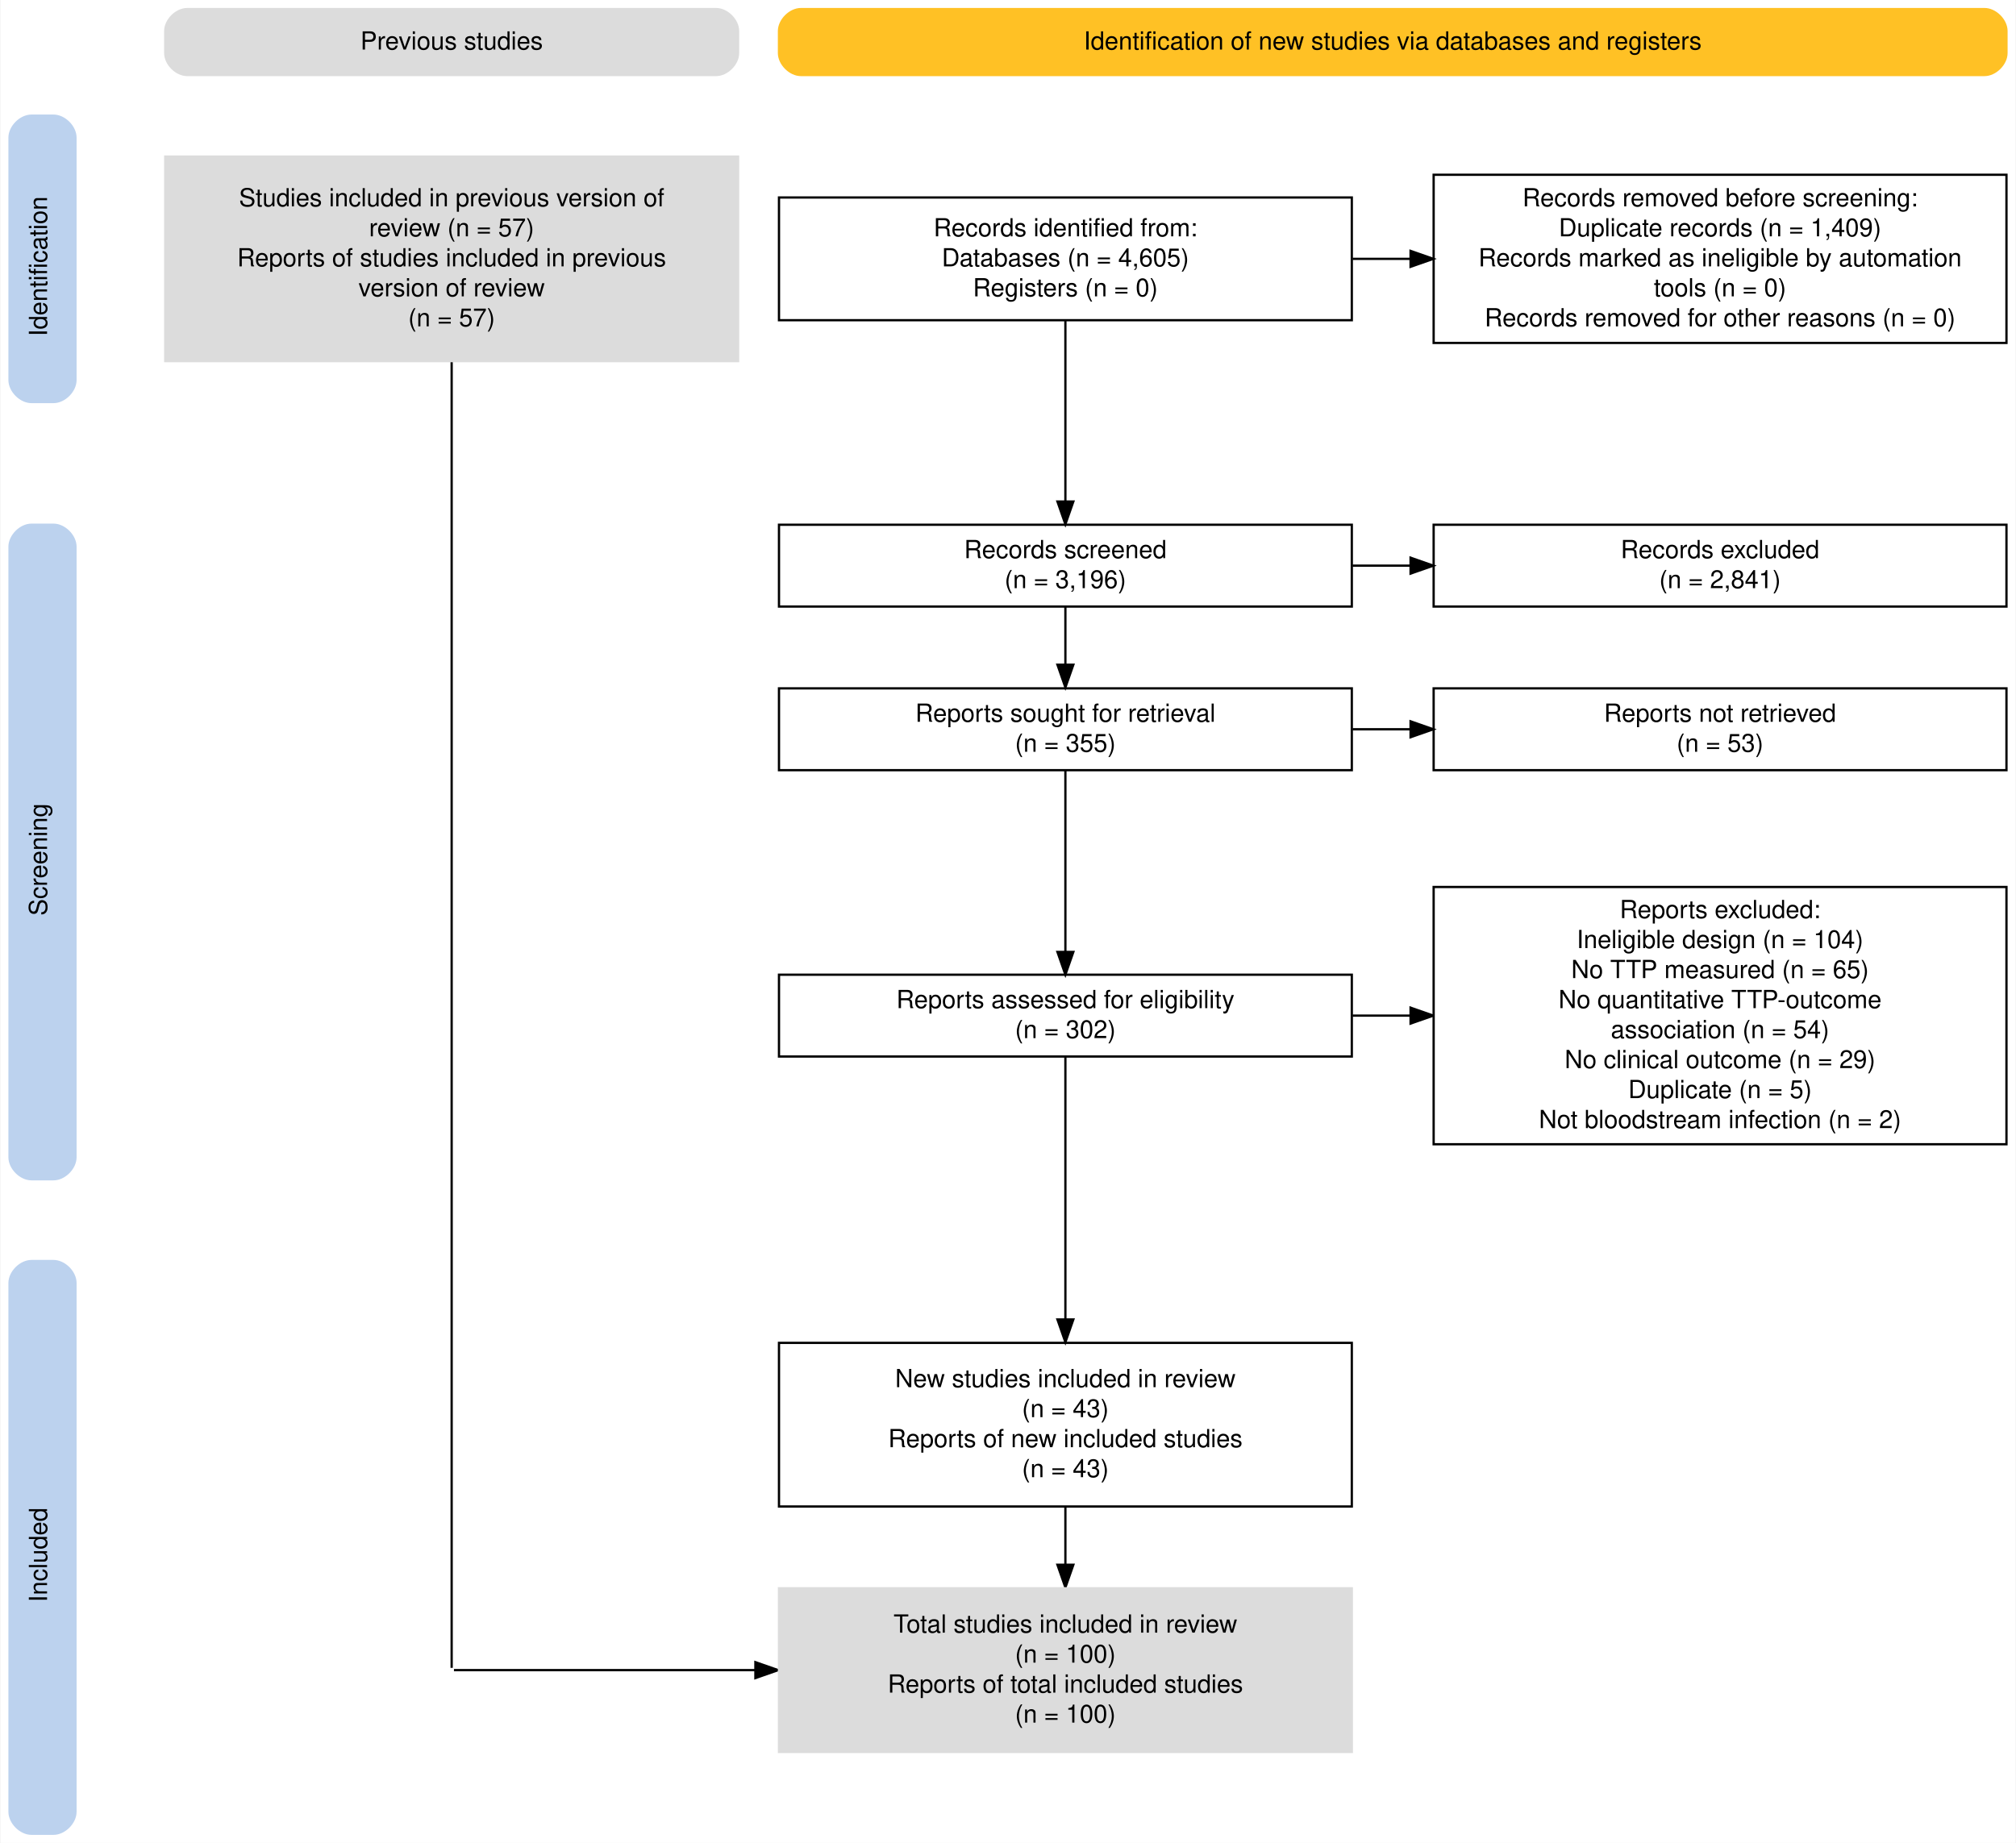
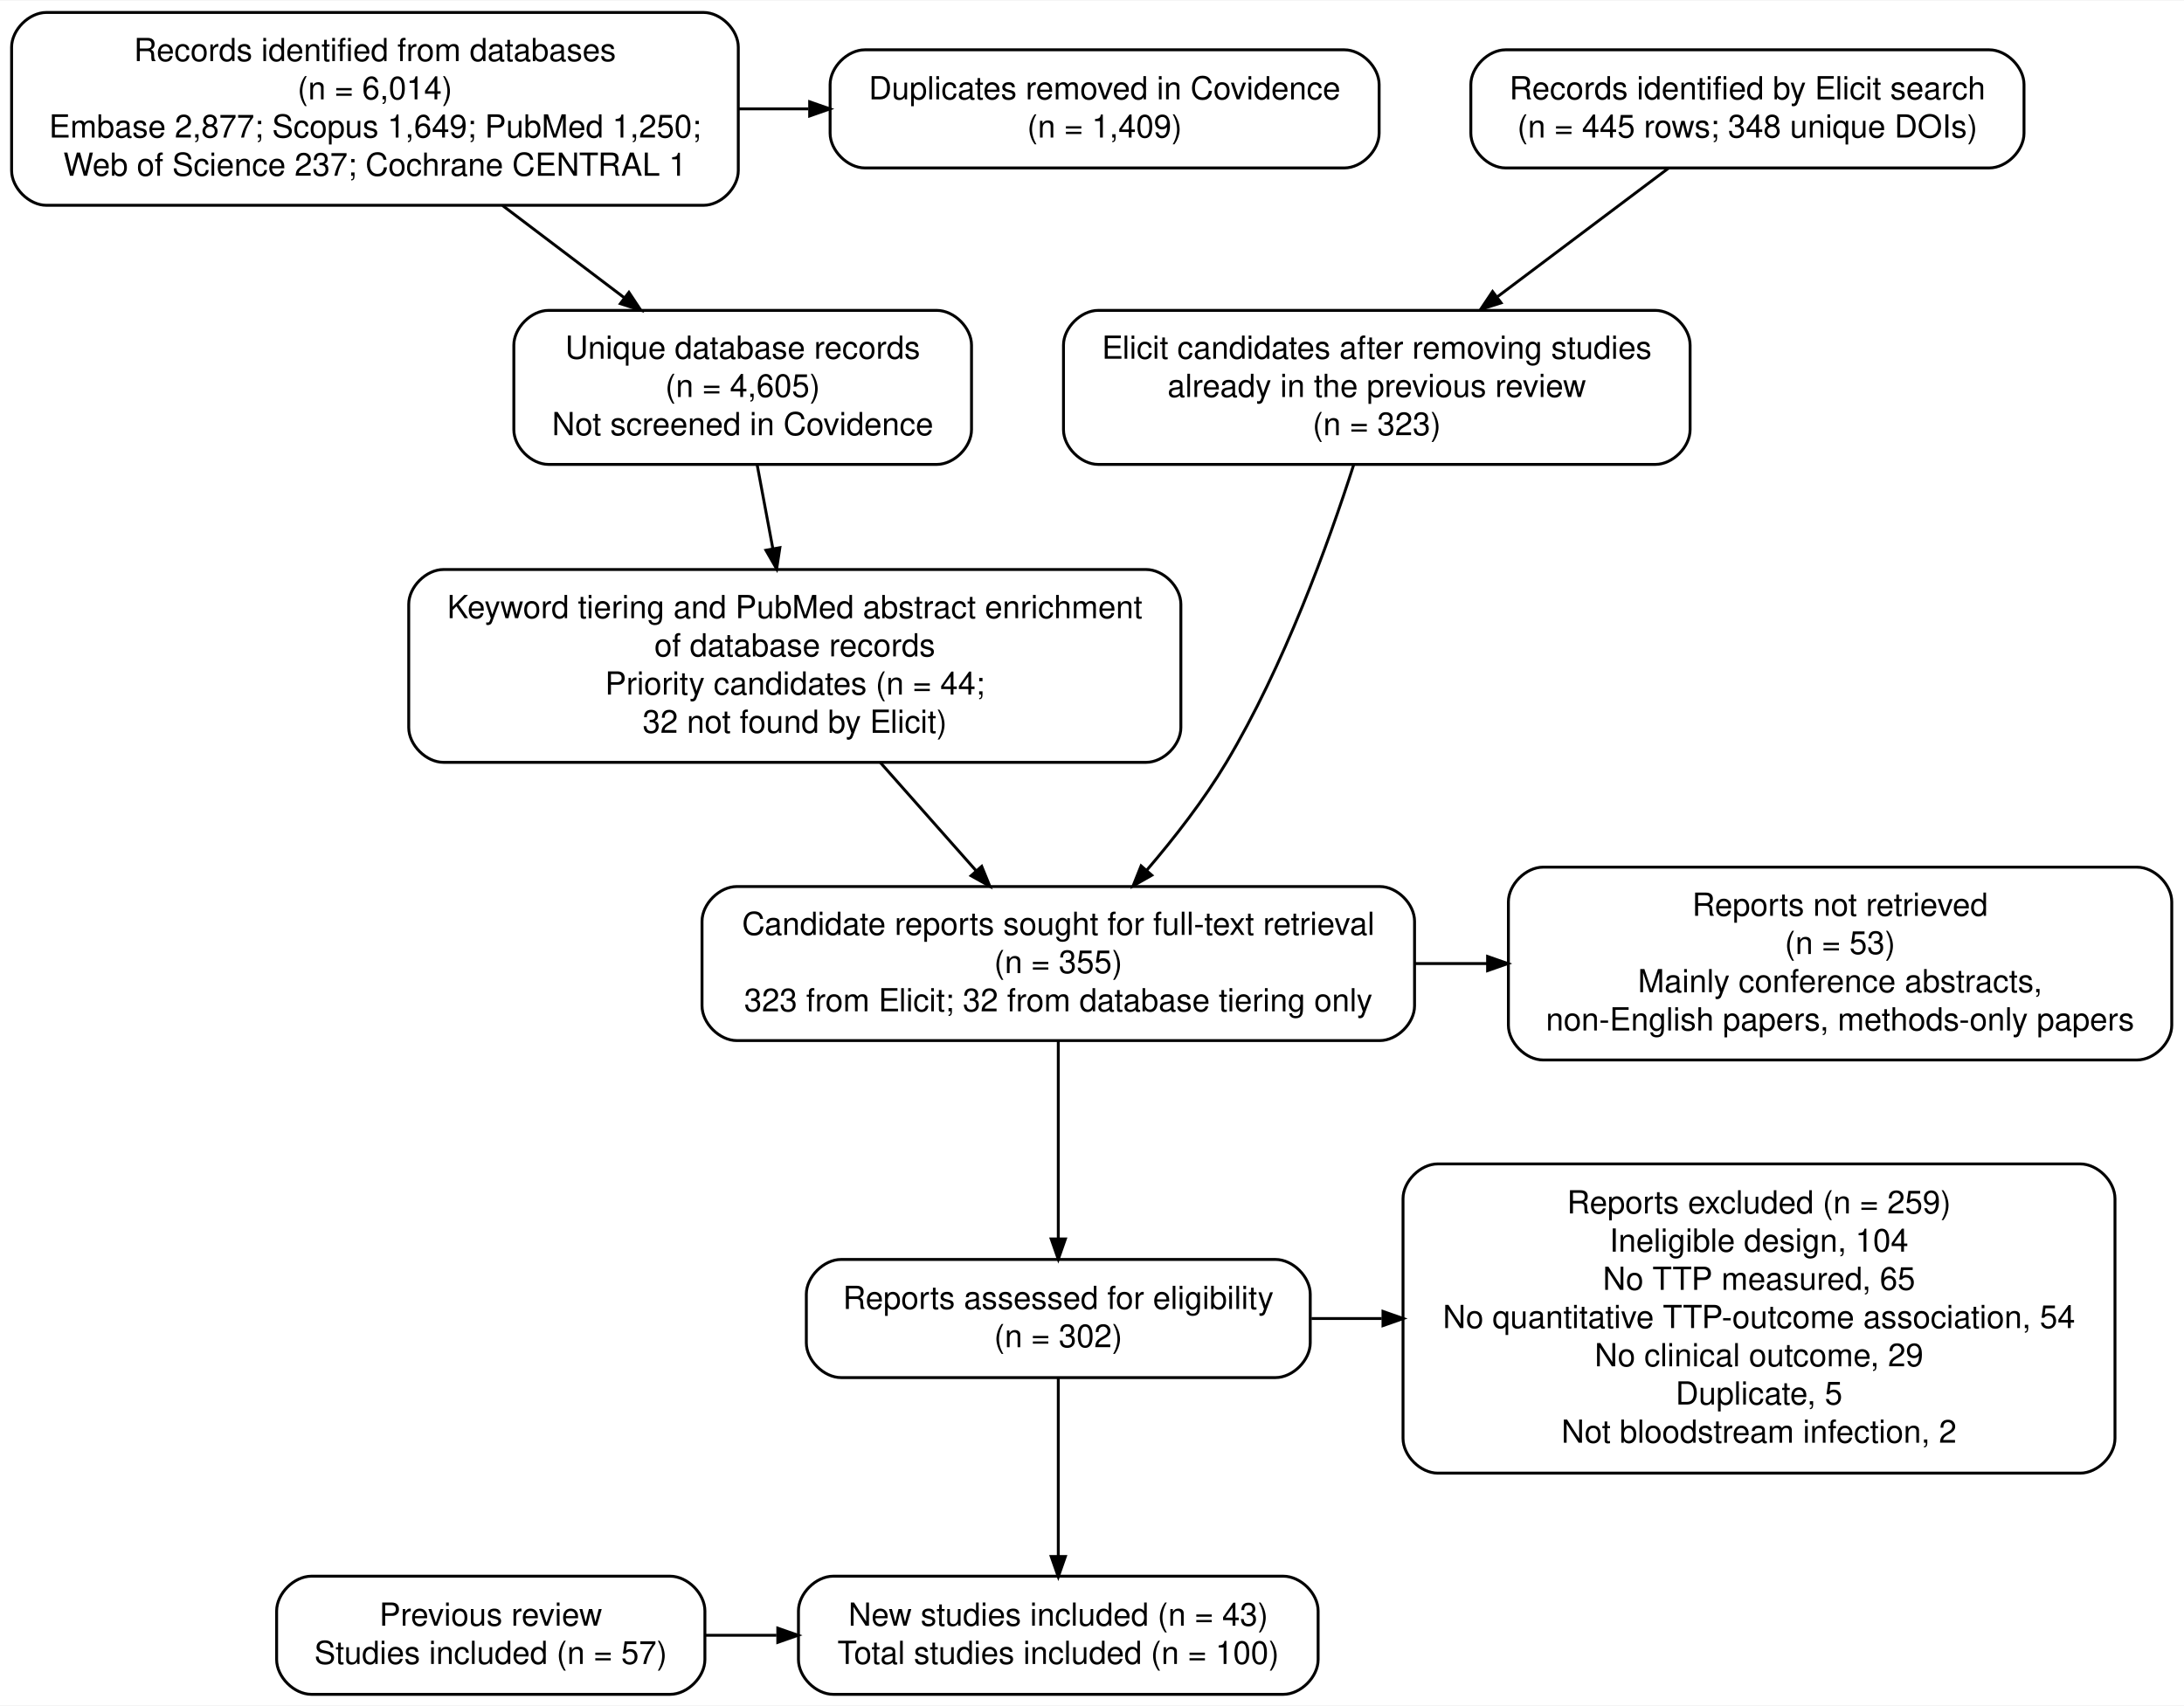
- <svg xmlns="http://www.w3.org/2000/svg" xmlns:xlink="http://www.w3.org/1999/xlink" width="887pt" height="811pt" viewBox="0.00 0.00 886.50 810.90">
-   <g id="graph0" class="graph" transform="scale(1 1) rotate(0) translate(4 806.9)">
-     <g id="a_graph0">
-       <a xlink:title="Click the boxes for further information">
-         <polygon fill="#ffffff" stroke="transparent" points="-4,4 -4,-806.9 882.5,-806.9 882.5,4 -4,4" />
-       </a>
+ <svg xmlns="http://www.w3.org/2000/svg" width="754pt" height="589pt" viewBox="0.00 0.00 754.27 588.80">
+   <g id="graph0" class="graph" transform="scale(1 1) rotate(0) translate(4 584.8)">
+     <polygon fill="#ffffff" stroke="transparent" points="-4,4 -4,-584.8 750.268,-584.8 750.268,4 -4,4" />
+     <g id="node1" class="node">
+       <path fill="none" stroke="#000000" d="M238.978,-580.7C238.978,-580.7 12.007,-580.7 12.007,-580.7 6.007,-580.7 .007,-574.7 .007,-568.7 .007,-568.7 .007,-526.1 .007,-526.1 .007,-520.1 6.007,-514.1 12.007,-514.1 12.007,-514.1 238.978,-514.1 238.978,-514.1 244.978,-514.1 250.978,-520.1 250.978,-526.1 250.978,-526.1 250.978,-568.7 250.978,-568.7 250.978,-574.7 244.978,-580.7 238.978,-580.7" />
+       <text text-anchor="middle" x="125.493" y="-563.9" font-family="Helvetica,sans-Serif" font-size="11.00" fill="#000000">Records identified from databases</text>
+       <text text-anchor="middle" x="125.493" y="-550.7" font-family="Helvetica,sans-Serif" font-size="11.00" fill="#000000">(n = 6,014)</text>
+       <text text-anchor="middle" x="125.493" y="-537.5" font-family="Helvetica,sans-Serif" font-size="11.00" fill="#000000">Embase 2,877; Scopus 1,649; PubMed 1,250;</text>
+       <text text-anchor="middle" x="125.493" y="-524.3" font-family="Helvetica,sans-Serif" font-size="11.00" fill="#000000">Web of Science 237; Cochrane CENTRAL 1</text>
+     </g>
+     <g id="node2" class="node">
+       <path fill="none" stroke="#000000" d="M460.298,-567.802C460.298,-567.802 294.687,-567.802 294.687,-567.802 288.687,-567.802 282.687,-561.802 282.687,-555.802 282.687,-555.802 282.687,-538.998 282.687,-538.998 282.687,-532.998 288.687,-526.998 294.687,-526.998 294.687,-526.998 460.298,-526.998 460.298,-526.998 466.298,-526.998 472.298,-532.998 472.298,-538.998 472.298,-538.998 472.298,-555.802 472.298,-555.802 472.298,-561.802 466.298,-567.802 460.298,-567.802" />
+       <text text-anchor="middle" x="377.493" y="-550.7" font-family="Helvetica,sans-Serif" font-size="11.00" fill="#000000">Duplicates removed in Covidence</text>
+       <text text-anchor="middle" x="377.493" y="-537.5" font-family="Helvetica,sans-Serif" font-size="11.00" fill="#000000">(n = 1,409)</text>
    </g>
    <g id="edge1" class="edge">
-       <path fill="none" stroke="#ffffff" d="M194.5,-773.494C194.5,-763.956 194.5,-751.028 194.5,-738.325" />
+       <path fill="none" stroke="#000000" d="M251,-547.4C259.071,-547.4 267.141,-547.4 275.212,-547.4" />
+       <polygon fill="#000000" stroke="#000000" points="275.623,-549.85 282.623,-547.4 275.623,-544.95 275.623,-549.85" />
    </g>
-     <g id="edge2" class="edge">
-       <path fill="none" stroke="#000000" d="M194.5,-647.839C194.5,-508.286 194.5,-92.135 194.5,-72.704" />
+     <g id="node4" class="node">
+       <path fill="none" stroke="#000000" d="M319.524,-477.801C319.524,-477.801 185.461,-477.801 185.461,-477.801 179.461,-477.801 173.461,-471.801 173.461,-465.801 173.461,-465.801 173.461,-436.599 173.461,-436.599 173.461,-430.599 179.461,-424.599 185.461,-424.599 185.461,-424.599 319.524,-424.599 319.524,-424.599 325.524,-424.599 331.524,-430.599 331.524,-436.599 331.524,-436.599 331.524,-465.801 331.524,-465.801 331.524,-471.801 325.524,-477.801 319.524,-477.801" />
+       <text text-anchor="middle" x="252.493" y="-461.1" font-family="Helvetica,sans-Serif" font-size="11.00" fill="#000000">Unique database records</text>
+       <text text-anchor="middle" x="252.493" y="-447.9" font-family="Helvetica,sans-Serif" font-size="11.00" fill="#000000">(n = 4,605)</text>
+       <text text-anchor="middle" x="252.493" y="-434.7" font-family="Helvetica,sans-Serif" font-size="11.00" fill="#000000">Not screened in Covidence</text>
+     </g>
+     <g id="edge3" class="edge">
+       <path fill="none" stroke="#000000" d="M169.555,-514.024C183.22,-503.672 198.215,-492.314 211.652,-482.136" />
+       <polygon fill="#000000" stroke="#000000" points="213.207,-484.032 217.307,-477.852 210.248,-480.126 213.207,-484.032" />
+     </g>
+     <g id="node3" class="node">
+       <path fill="none" stroke="#000000" d="M683.016,-567.802C683.016,-567.802 515.97,-567.802 515.97,-567.802 509.969,-567.802 503.969,-561.802 503.969,-555.802 503.969,-555.802 503.969,-538.998 503.969,-538.998 503.969,-532.998 509.969,-526.998 515.97,-526.998 515.97,-526.998 683.016,-526.998 683.016,-526.998 689.016,-526.998 695.016,-532.998 695.016,-538.998 695.016,-538.998 695.016,-555.802 695.016,-555.802 695.016,-561.802 689.016,-567.802 683.016,-567.802" />
+       <text text-anchor="middle" x="599.493" y="-550.7" font-family="Helvetica,sans-Serif" font-size="11.00" fill="#000000">Records identified by Elicit search</text>
+       <text text-anchor="middle" x="599.493" y="-537.5" font-family="Helvetica,sans-Serif" font-size="11.00" fill="#000000">(n = 445 rows; 348 unique DOIs)</text>
+     </g>
+     <g id="node5" class="node">
+       <path fill="none" stroke="#000000" d="M567.695,-477.801C567.695,-477.801 375.29,-477.801 375.29,-477.801 369.29,-477.801 363.29,-471.801 363.29,-465.801 363.29,-465.801 363.29,-436.599 363.29,-436.599 363.29,-430.599 369.29,-424.599 375.29,-424.599 375.29,-424.599 567.695,-424.599 567.695,-424.599 573.695,-424.599 579.695,-430.599 579.695,-436.599 579.695,-436.599 579.695,-465.801 579.695,-465.801 579.695,-471.801 573.695,-477.801 567.695,-477.801" />
+       <text text-anchor="middle" x="471.493" y="-461.1" font-family="Helvetica,sans-Serif" font-size="11.00" fill="#000000">Elicit candidates after removing studies</text>
+       <text text-anchor="middle" x="471.493" y="-447.9" font-family="Helvetica,sans-Serif" font-size="11.00" fill="#000000">already in the previous review</text>
+       <text text-anchor="middle" x="471.493" y="-434.7" font-family="Helvetica,sans-Serif" font-size="11.00" fill="#000000">(n = 323)</text>
+     </g>
+     <g id="edge4" class="edge">
+       <path fill="none" stroke="#000000" d="M572.347,-526.999C555.189,-514.103 532.669,-497.178 513.263,-482.593" />
+       <polygon fill="#000000" stroke="#000000" points="514.418,-480.396 507.35,-478.149 511.474,-484.313 514.418,-480.396" />
+     </g>
+     <g id="node6" class="node">
+       <path fill="none" stroke="#000000" d="M391.825,-388.3C391.825,-388.3 149.161,-388.3 149.161,-388.3 143.161,-388.3 137.161,-382.3 137.161,-376.3 137.161,-376.3 137.161,-333.7 137.161,-333.7 137.161,-327.7 143.161,-321.7 149.161,-321.7 149.161,-321.7 391.825,-321.7 391.825,-321.7 397.825,-321.7 403.825,-327.7 403.825,-333.7 403.825,-333.7 403.825,-376.3 403.825,-376.3 403.825,-382.3 397.825,-388.3 391.825,-388.3" />
+       <text text-anchor="middle" x="270.493" y="-371.5" font-family="Helvetica,sans-Serif" font-size="11.00" fill="#000000">Keyword tiering and PubMed abstract enrichment</text>
+       <text text-anchor="middle" x="270.493" y="-358.3" font-family="Helvetica,sans-Serif" font-size="11.00" fill="#000000">of database records</text>
+       <text text-anchor="middle" x="270.493" y="-345.1" font-family="Helvetica,sans-Serif" font-size="11.00" fill="#000000">Priority candidates (n = 44;</text>
+       <text text-anchor="middle" x="270.493" y="-331.9" font-family="Helvetica,sans-Serif" font-size="11.00" fill="#000000">32 not found by Elicit)</text>
    </g>
    <g id="edge6" class="edge">
-       <path fill="none" stroke="#000000" d="M590.821,-693C599.202,-693 607.664,-693 616.091,-693" />
-       <polygon fill="#000000" stroke="#000000" points="616.346,-696.5 626.346,-693 616.346,-689.5 616.346,-696.5" />
+       <path fill="none" stroke="#000000" d="M257.507,-424.403C259.181,-415.456 261.086,-405.276 262.91,-395.522" />
+       <polygon fill="#000000" stroke="#000000" points="265.341,-395.851 264.221,-388.519 260.525,-394.949 265.341,-395.851" />
+     </g>
+     <g id="node7" class="node">
+       <path fill="none" stroke="#000000" d="M472.532,-278.801C472.532,-278.801 250.453,-278.801 250.453,-278.801 244.453,-278.801 238.453,-272.801 238.453,-266.801 238.453,-266.801 238.453,-237.599 238.453,-237.599 238.453,-231.599 244.453,-225.599 250.453,-225.599 250.453,-225.599 472.532,-225.599 472.532,-225.599 478.532,-225.599 484.532,-231.599 484.532,-237.599 484.532,-237.599 484.532,-266.801 484.532,-266.801 484.532,-272.801 478.532,-278.801 472.532,-278.801" />
+       <text text-anchor="middle" x="361.493" y="-262.1" font-family="Helvetica,sans-Serif" font-size="11.00" fill="#000000">Candidate reports sought for full-text retrieval</text>
+       <text text-anchor="middle" x="361.493" y="-248.9" font-family="Helvetica,sans-Serif" font-size="11.00" fill="#000000">(n = 355)</text>
+       <text text-anchor="middle" x="361.493" y="-235.7" font-family="Helvetica,sans-Serif" font-size="11.00" fill="#000000">323 from Elicit; 32 from database tiering only</text>
+     </g>
+     <g id="edge8" class="edge">
+       <path fill="none" stroke="#000000" d="M463.518,-424.492C454.83,-397.459 439.46,-354.997 419.493,-321.6 411.737,-308.628 401.614,-295.6 392.001,-284.392" />
+       <polygon fill="#000000" stroke="#000000" points="393.784,-282.708 387.335,-279.044 390.091,-285.93 393.784,-282.708" />
    </g>
    <g id="edge7" class="edge">
-       <path fill="none" stroke="#000000" d="M464.5,-665.681C464.5,-642.668 464.5,-609.857 464.5,-586.513" />
-       <polygon fill="#000000" stroke="#000000" points="468,-586.211 464.5,-576.211 461,-586.211 468,-586.211" />
+       <path fill="none" stroke="#000000" d="M300.038,-321.624C310.659,-309.625 322.608,-296.127 333.127,-284.244" />
+       <polygon fill="#000000" stroke="#000000" points="335.043,-285.775 337.849,-278.91 331.375,-282.527 335.043,-285.775" />
    </g>
-     <g id="edge8" class="edge">
-       <path fill="none" stroke="#000000" d="M590.821,-558C599.202,-558 607.664,-558 616.091,-558" />
-       <polygon fill="#000000" stroke="#000000" points="616.346,-561.5 626.346,-558 616.346,-554.5 616.346,-561.5" />
+     <g id="node8" class="node">
+       <path fill="none" stroke="#000000" d="M734.044,-285.5C734.044,-285.5 528.942,-285.5 528.942,-285.5 522.942,-285.5 516.942,-279.5 516.942,-273.5 516.942,-273.5 516.942,-230.9 516.942,-230.9 516.942,-224.9 522.942,-218.9 528.942,-218.9 528.942,-218.9 734.044,-218.9 734.044,-218.9 740.044,-218.9 746.044,-224.9 746.044,-230.9 746.044,-230.9 746.044,-273.5 746.044,-273.5 746.044,-279.5 740.044,-285.5 734.044,-285.5" />
+       <text text-anchor="middle" x="631.493" y="-268.7" font-family="Helvetica,sans-Serif" font-size="11.00" fill="#000000">Reports not retrieved</text>
+       <text text-anchor="middle" x="631.493" y="-255.5" font-family="Helvetica,sans-Serif" font-size="11.00" fill="#000000">(n = 53)</text>
+       <text text-anchor="middle" x="631.493" y="-242.3" font-family="Helvetica,sans-Serif" font-size="11.00" fill="#000000">Mainly conference abstracts,</text>
+       <text text-anchor="middle" x="631.493" y="-229.1" font-family="Helvetica,sans-Serif" font-size="11.00" fill="#000000">non-English papers, methods-only papers</text>
    </g>
    <g id="edge9" class="edge">
-       <path fill="none" stroke="#000000" d="M464.5,-539.831C464.5,-532.131 464.5,-522.974 464.5,-514.417" />
-       <polygon fill="#000000" stroke="#000000" points="468,-514.413 464.5,-504.413 461,-514.413 468,-514.413" />
+       <path fill="none" stroke="#000000" d="M484.627,-252.2C492.994,-252.2 501.36,-252.2 509.726,-252.2" />
+       <polygon fill="#000000" stroke="#000000" points="509.754,-254.65 516.754,-252.2 509.754,-249.75 509.754,-254.65" />
+     </g>
+     <g id="node9" class="node">
+       <path fill="none" stroke="#000000" d="M436.509,-150.002C436.509,-150.002 286.476,-150.002 286.476,-150.002 280.476,-150.002 274.476,-144.002 274.476,-138.002 274.476,-138.002 274.476,-121.198 274.476,-121.198 274.476,-115.198 280.476,-109.198 286.476,-109.198 286.476,-109.198 436.509,-109.198 436.509,-109.198 442.509,-109.198 448.509,-115.198 448.509,-121.198 448.509,-121.198 448.509,-138.002 448.509,-138.002 448.509,-144.002 442.509,-150.002 436.509,-150.002" />
+       <text text-anchor="middle" x="361.493" y="-132.9" font-family="Helvetica,sans-Serif" font-size="11.00" fill="#000000">Reports assessed for eligibility</text>
+       <text text-anchor="middle" x="361.493" y="-119.7" font-family="Helvetica,sans-Serif" font-size="11.00" fill="#000000">(n = 302)</text>
    </g>
    <g id="edge10" class="edge">
-       <path fill="none" stroke="#000000" d="M590.821,-486C599.202,-486 607.664,-486 616.091,-486" />
-       <polygon fill="#000000" stroke="#000000" points="616.346,-489.5 626.346,-486 616.346,-482.5 616.346,-489.5" />
+       <path fill="none" stroke="#000000" d="M361.493,-225.598C361.493,-205.401 361.493,-177.712 361.493,-157.26" />
+       <polygon fill="#000000" stroke="#000000" points="363.943,-157.079 361.493,-150.079 359.043,-157.079 363.943,-157.079" />
+     </g>
+     <g id="node10" class="node">
+       <path fill="none" stroke="#000000" d="M714.434,-183.001C714.434,-183.001 492.551,-183.001 492.551,-183.001 486.551,-183.001 480.551,-177.001 480.551,-171.001 480.551,-171.001 480.551,-88.199 480.551,-88.199 480.551,-82.199 486.551,-76.199 492.551,-76.199 492.551,-76.199 714.434,-76.199 714.434,-76.199 720.434,-76.199 726.434,-82.199 726.434,-88.199 726.434,-88.199 726.434,-171.001 726.434,-171.001 726.434,-177.001 720.434,-183.001 714.434,-183.001" />
+       <text text-anchor="middle" x="603.493" y="-165.9" font-family="Helvetica,sans-Serif" font-size="11.00" fill="#000000">Reports excluded (n = 259)</text>
+       <text text-anchor="middle" x="603.493" y="-152.7" font-family="Helvetica,sans-Serif" font-size="11.00" fill="#000000">Ineligible design, 104</text>
+       <text text-anchor="middle" x="603.493" y="-139.5" font-family="Helvetica,sans-Serif" font-size="11.00" fill="#000000">No TTP measured, 65</text>
+       <text text-anchor="middle" x="603.493" y="-126.3" font-family="Helvetica,sans-Serif" font-size="11.00" fill="#000000">No quantitative TTP-outcome association, 54</text>
+       <text text-anchor="middle" x="603.493" y="-113.1" font-family="Helvetica,sans-Serif" font-size="11.00" fill="#000000">No clinical outcome, 29</text>
+       <text text-anchor="middle" x="603.493" y="-99.9" font-family="Helvetica,sans-Serif" font-size="11.00" fill="#000000">Duplicate, 5</text>
+       <text text-anchor="middle" x="603.493" y="-86.7" font-family="Helvetica,sans-Serif" font-size="11.00" fill="#000000">Not bloodstream infection, 2</text>
    </g>
    <g id="edge11" class="edge">
-       <path fill="none" stroke="#000000" d="M464.5,-467.947C464.5,-447.082 464.5,-412.493 464.5,-388.101" />
-       <polygon fill="#000000" stroke="#000000" points="468,-388.019 464.5,-378.019 461,-388.019 468,-388.019" />
+       <path fill="none" stroke="#000000" d="M448.934,-129.6C457.023,-129.6 465.113,-129.6 473.202,-129.6" />
+       <polygon fill="#000000" stroke="#000000" points="473.631,-132.05 480.631,-129.6 473.631,-127.15 473.631,-132.05" />
+     </g>
+     <g id="node12" class="node">
+       <path fill="none" stroke="#000000" d="M439.23,-40.602C439.23,-40.602 283.755,-40.602 283.755,-40.602 277.755,-40.602 271.755,-34.602 271.755,-28.602 271.755,-28.602 271.755,-11.798 271.755,-11.798 271.755,-5.798 277.755,.202 283.755,.202 283.755,.202 439.23,.202 439.23,.202 445.23,.202 451.23,-5.798 451.23,-11.798 451.23,-11.798 451.23,-28.602 451.23,-28.602 451.23,-34.602 445.23,-40.602 439.23,-40.602" />
+       <text text-anchor="middle" x="361.493" y="-23.5" font-family="Helvetica,sans-Serif" font-size="11.00" fill="#000000">New studies included (n = 43)</text>
+       <text text-anchor="middle" x="361.493" y="-10.3" font-family="Helvetica,sans-Serif" font-size="11.00" fill="#000000">Total studies included (n = 100)</text>
+     </g>
+     <g id="edge12" class="edge">
+       <path fill="none" stroke="#000000" d="M361.493,-109.279C361.493,-91.855 361.493,-66.605 361.493,-47.433" />
+       <polygon fill="#000000" stroke="#000000" points="363.943,-47.412 361.493,-40.412 359.043,-47.412 363.943,-47.412" />
+     </g>
+     <g id="node11" class="node">
+       <path fill="none" stroke="#000000" d="M227.446,-40.602C227.446,-40.602 103.539,-40.602 103.539,-40.602 97.539,-40.602 91.539,-34.602 91.539,-28.602 91.539,-28.602 91.539,-11.798 91.539,-11.798 91.539,-5.798 97.539,.202 103.539,.202 103.539,.202 227.446,.202 227.446,.202 233.446,.202 239.446,-5.798 239.446,-11.798 239.446,-11.798 239.446,-28.602 239.446,-28.602 239.446,-34.602 233.446,-40.602 227.446,-40.602" />
+       <text text-anchor="middle" x="165.493" y="-23.5" font-family="Helvetica,sans-Serif" font-size="11.00" fill="#000000">Previous review</text>
+       <text text-anchor="middle" x="165.493" y="-10.3" font-family="Helvetica,sans-Serif" font-size="11.00" fill="#000000">Studies included (n = 57)</text>
    </g>
    <g id="edge13" class="edge">
-       <path fill="none" stroke="#000000" d="M464.5,-341.75C464.5,-314.954 464.5,-264.077 464.5,-226.509" />
-       <polygon fill="#000000" stroke="#000000" points="468,-226.297 464.5,-216.297 461,-226.297 468,-226.297" />
-     </g>
-     <g id="edge12" class="edge">
-       <path fill="none" stroke="#000000" d="M590.821,-360C599.202,-360 607.664,-360 616.091,-360" />
-       <polygon fill="#000000" stroke="#000000" points="616.346,-363.5 626.346,-360 616.346,-356.5 616.346,-363.5" />
-     </g>
-     <g id="edge17" class="edge">
-       <path fill="none" stroke="#000000" d="M464.5,-143.737C464.5,-135.634 464.5,-126.931 464.5,-118.479" />
-       <polygon fill="#000000" stroke="#000000" points="468,-118.351 464.5,-108.351 461,-118.351 468,-118.351" />
-     </g>
-     <g id="edge3" class="edge">
-       <path fill="none" stroke="#000000" d="M195.274,-72C202.879,-72 265.254,-72 328.048,-72" />
-       <polygon fill="#000000" stroke="#000000" points="328.122,-75.5 338.122,-72 328.122,-68.5 328.122,-75.5" />
-     </g>
-     <g id="node1" class="node">
-       <g id="a_node1">
-         <a xlink:title="Blue identification box">
-           <path fill="#bcd2ee" stroke="#bcd2ee" d="M19.333,-756C19.333,-756 9.667,-756 9.667,-756 4.833,-756 0,-751.167 0,-746.333 0,-746.333 0,-639.667 0,-639.667 0,-634.833 4.833,-630 9.667,-630 9.667,-630 19.333,-630 19.333,-630 24.167,-630 29,-634.833 29,-639.667 29,-639.667 29,-746.333 29,-746.333 29,-751.167 24.167,-756 19.333,-756" />
-           <text text-anchor="middle" x="689.7" y="16.5" font-family="Helvetica,sans-Serif" font-size="11.00" fill="#000000" transform="rotate(-90)">Identification</text>
-         </a>
-       </g>
-     </g>
-     <g id="node2" class="node">
-       <g id="a_node2">
-         <a xlink:title="Blue screening box">
-           <path fill="#bcd2ee" stroke="#bcd2ee" d="M19.333,-576C19.333,-576 9.667,-576 9.667,-576 4.833,-576 0,-571.167 0,-566.333 0,-566.333 0,-297.667 0,-297.667 0,-292.833 4.833,-288 9.667,-288 9.667,-288 19.333,-288 19.333,-288 24.167,-288 29,-292.833 29,-297.667 29,-297.667 29,-566.333 29,-566.333 29,-571.167 24.167,-576 19.333,-576" />
-           <text text-anchor="middle" x="428.7" y="16.5" font-family="Helvetica,sans-Serif" font-size="11.00" fill="#000000" transform="rotate(-90)">Screening</text>
-         </a>
-       </g>
-     </g>
-     <g id="node3" class="node">
-       <g id="a_node3">
-         <a xlink:title="Blue included box">
-           <path fill="#bcd2ee" stroke="#bcd2ee" d="M19.333,-252C19.333,-252 9.667,-252 9.667,-252 4.833,-252 0,-247.167 0,-242.333 0,-242.333 0,-9.667 0,-9.667 0,-4.833 4.833,0 9.667,0 9.667,0 19.333,0 19.333,0 24.167,0 29,-4.833 29,-9.667 29,-9.667 29,-242.333 29,-242.333 29,-247.167 24.167,-252 19.333,-252" />
-           <text text-anchor="middle" x="122.7" y="16.5" font-family="Helvetica,sans-Serif" font-size="11.00" fill="#000000" transform="rotate(-90)">Included</text>
-         </a>
-       </g>
-     </g>
-     <g id="node4" class="node">
-       <g id="a_node4">
-         <a xlink:title="Grey title box; Previous studies">
-           <path fill="#dcdcdc" stroke="#dcdcdc" d="M310.833,-802.9C310.833,-802.9 78.167,-802.9 78.167,-802.9 73.333,-802.9 68.5,-798.067 68.5,-793.233 68.5,-793.233 68.5,-783.567 68.5,-783.567 68.5,-778.733 73.333,-773.9 78.167,-773.9 78.167,-773.9 310.833,-773.9 310.833,-773.9 315.667,-773.9 320.5,-778.733 320.5,-783.567 320.5,-783.567 320.5,-793.233 320.5,-793.233 320.5,-798.067 315.667,-802.9 310.833,-802.9" />
-           <text text-anchor="middle" x="194.5" y="-785.1" font-family="Helvetica,sans-Serif" font-size="11.00" fill="#000000">Previous studies</text>
-         </a>
-       </g>
-     </g>
-     <g id="node5" class="node">
-       <g id="a_node5">
-         <a xlink:title="Studies included in previous version of review">
-           <polygon fill="#dcdcdc" stroke="#dcdcdc" points="320.5,-738 68.5,-738 68.5,-648 320.5,-648 320.5,-738" />
-           <text text-anchor="middle" x="194.5" y="-716.1" font-family="Helvetica,sans-Serif" font-size="11.00" fill="#000000">Studies included in previous version of</text>
-           <text text-anchor="middle" x="194.5" y="-702.9" font-family="Helvetica,sans-Serif" font-size="11.00" fill="#000000">review (n = 57)</text>
-           <text text-anchor="middle" x="194.5" y="-689.7" font-family="Helvetica,sans-Serif" font-size="11.00" fill="#000000">Reports of studies included in previous</text>
-           <text text-anchor="middle" x="194.5" y="-676.5" font-family="Helvetica,sans-Serif" font-size="11.00" fill="#000000">version of review</text>
-           <text text-anchor="middle" x="194.5" y="-663.3" font-family="Helvetica,sans-Serif" font-size="11.00" fill="#000000">(n = 57)</text>
-         </a>
-       </g>
-     </g>
-     <g id="node6" class="node">
-       <g id="a_node6">
-         <a xlink:title="Yellow title box; Identification of new studies via databases and registers">
-           <path fill="#ffc125" stroke="#ffc125" d="M868.833,-802.9C868.833,-802.9 348.167,-802.9 348.167,-802.9 343.333,-802.9 338.5,-798.067 338.5,-793.233 338.5,-793.233 338.5,-783.567 338.5,-783.567 338.5,-778.733 343.333,-773.9 348.167,-773.9 348.167,-773.9 868.833,-773.9 868.833,-773.9 873.667,-773.9 878.5,-778.733 878.5,-783.567 878.5,-783.567 878.5,-793.233 878.5,-793.233 878.5,-798.067 873.667,-802.9 868.833,-802.9" />
-           <text text-anchor="middle" x="608.5" y="-785.1" font-family="Helvetica,sans-Serif" font-size="11.00" fill="#000000">Identification of new studies via databases and registers</text>
-         </a>
-       </g>
-     </g>
-     <g id="node7" class="node">
-       <g id="a_node7">
-         <a xlink:title="Records identified from: Databases and Registers">
-           <polygon fill="none" stroke="#000000" points="590.5,-720 338.5,-720 338.5,-666 590.5,-666 590.5,-720" />
-           <text text-anchor="middle" x="464.5" y="-702.9" font-family="Helvetica,sans-Serif" font-size="11.00" fill="#000000">Records identified from:</text>
-           <text text-anchor="middle" x="464.5" y="-689.7" font-family="Helvetica,sans-Serif" font-size="11.00" fill="#000000">Databases (n = 4,605)</text>
-           <text text-anchor="middle" x="464.5" y="-676.5" font-family="Helvetica,sans-Serif" font-size="11.00" fill="#000000">Registers (n = 0)</text>
-         </a>
-       </g>
-     </g>
-     <g id="node8" class="node">
-       <g id="a_node8">
-         <a xlink:title="Duplicate records">
-           <polygon fill="none" stroke="#000000" points="878.5,-730 626.5,-730 626.5,-656 878.5,-656 878.5,-730" />
-           <text text-anchor="middle" x="752.5" y="-716.1" font-family="Helvetica,sans-Serif" font-size="11.00" fill="#000000">Records removed before screening:</text>
-           <text text-anchor="middle" x="752.5" y="-702.9" font-family="Helvetica,sans-Serif" font-size="11.00" fill="#000000">Duplicate records (n = 1,409)</text>
-           <text text-anchor="middle" x="752.5" y="-689.7" font-family="Helvetica,sans-Serif" font-size="11.00" fill="#000000">Records marked as ineligible by automation</text>
-           <text text-anchor="middle" x="752.5" y="-676.5" font-family="Helvetica,sans-Serif" font-size="11.00" fill="#000000">tools (n = 0)</text>
-           <text text-anchor="middle" x="752.5" y="-663.3" font-family="Helvetica,sans-Serif" font-size="11.00" fill="#000000">Records removed for other reasons (n = 0)</text>
-         </a>
-       </g>
-     </g>
-     <g id="node9" class="node">
-       <g id="a_node9">
-         <a xlink:title="Records screened (databases and registers)">
-           <polygon fill="none" stroke="#000000" points="590.5,-576 338.5,-576 338.5,-540 590.5,-540 590.5,-576" />
-           <text text-anchor="middle" x="464.5" y="-561.3" font-family="Helvetica,sans-Serif" font-size="11.00" fill="#000000">Records screened</text>
-           <text text-anchor="middle" x="464.5" y="-548.1" font-family="Helvetica,sans-Serif" font-size="11.00" fill="#000000">(n = 3,196)</text>
-         </a>
-       </g>
-     </g>
-     <g id="node10" class="node">
-       <g id="a_node10">
-         <a xlink:title="Records excluded (databases and registers)">
-           <polygon fill="none" stroke="#000000" points="878.5,-576 626.5,-576 626.5,-540 878.5,-540 878.5,-576" />
-           <text text-anchor="middle" x="752.5" y="-561.3" font-family="Helvetica,sans-Serif" font-size="11.00" fill="#000000">Records excluded</text>
-           <text text-anchor="middle" x="752.5" y="-548.1" font-family="Helvetica,sans-Serif" font-size="11.00" fill="#000000">(n = 2,841)</text>
-         </a>
-       </g>
-     </g>
-     <g id="node11" class="node">
-       <g id="a_node11">
-         <a xlink:title="Reports sought for retrieval (databases and registers)">
-           <polygon fill="none" stroke="#000000" points="590.5,-504 338.5,-504 338.5,-468 590.5,-468 590.5,-504" />
-           <text text-anchor="middle" x="464.5" y="-489.3" font-family="Helvetica,sans-Serif" font-size="11.00" fill="#000000">Reports sought for retrieval</text>
-           <text text-anchor="middle" x="464.5" y="-476.1" font-family="Helvetica,sans-Serif" font-size="11.00" fill="#000000">(n = 355)</text>
-         </a>
-       </g>
-     </g>
-     <g id="node12" class="node">
-       <g id="a_node12">
-         <a xlink:title="Reports not retrieved (databases and registers)">
-           <polygon fill="none" stroke="#000000" points="878.5,-504 626.5,-504 626.5,-468 878.5,-468 878.5,-504" />
-           <text text-anchor="middle" x="752.5" y="-489.3" font-family="Helvetica,sans-Serif" font-size="11.00" fill="#000000">Reports not retrieved</text>
-           <text text-anchor="middle" x="752.5" y="-476.1" font-family="Helvetica,sans-Serif" font-size="11.00" fill="#000000">(n = 53)</text>
-         </a>
-       </g>
-     </g>
-     <g id="node13" class="node">
-       <g id="a_node13">
-         <a xlink:title="Reports assessed for eligibility (databases and registers)">
-           <polygon fill="none" stroke="#000000" points="590.5,-378 338.5,-378 338.5,-342 590.5,-342 590.5,-378" />
-           <text text-anchor="middle" x="464.5" y="-363.3" font-family="Helvetica,sans-Serif" font-size="11.00" fill="#000000">Reports assessed for eligibility</text>
-           <text text-anchor="middle" x="464.5" y="-350.1" font-family="Helvetica,sans-Serif" font-size="11.00" fill="#000000">(n = 302)</text>
-         </a>
-       </g>
-     </g>
-     <g id="node14" class="node">
-       <g id="a_node14">
-         <a xlink:title="Reports excluded (databases and registers)">
-           <polygon fill="#ffffff" stroke="#000000" points="878.5,-416.601 626.5,-416.601 626.5,-303.399 878.5,-303.399 878.5,-416.601" />
-           <text text-anchor="middle" x="752.5" y="-402.9" font-family="Helvetica,sans-Serif" font-size="11.00" fill="#000000">Reports excluded:</text>
-           <text text-anchor="middle" x="752.5" y="-389.7" font-family="Helvetica,sans-Serif" font-size="11.00" fill="#000000">Ineligible design (n = 104)</text>
-           <text text-anchor="middle" x="752.5" y="-376.5" font-family="Helvetica,sans-Serif" font-size="11.00" fill="#000000">No TTP measured (n = 65)</text>
-           <text text-anchor="middle" x="752.5" y="-363.3" font-family="Helvetica,sans-Serif" font-size="11.00" fill="#000000">No quantitative TTP-outcome</text>
-           <text text-anchor="middle" x="752.5" y="-350.1" font-family="Helvetica,sans-Serif" font-size="11.00" fill="#000000">association (n = 54)</text>
-           <text text-anchor="middle" x="752.5" y="-336.9" font-family="Helvetica,sans-Serif" font-size="11.00" fill="#000000">No clinical outcome (n = 29)</text>
-           <text text-anchor="middle" x="752.5" y="-323.7" font-family="Helvetica,sans-Serif" font-size="11.00" fill="#000000">Duplicate (n = 5)</text>
-           <text text-anchor="middle" x="752.5" y="-310.5" font-family="Helvetica,sans-Serif" font-size="11.00" fill="#000000">Not bloodstream infection (n = 2)</text>
-         </a>
-       </g>
-     </g>
-     <g id="node15" class="node">
-       <g id="a_node15">
-         <a xlink:title="New studies included in review">
-           <polygon fill="none" stroke="#000000" points="590.5,-216 338.5,-216 338.5,-144 590.5,-144 590.5,-216" />
-           <text text-anchor="middle" x="464.5" y="-196.5" font-family="Helvetica,sans-Serif" font-size="11.00" fill="#000000">New studies included in review</text>
-           <text text-anchor="middle" x="464.5" y="-183.3" font-family="Helvetica,sans-Serif" font-size="11.00" fill="#000000">(n = 43)</text>
-           <text text-anchor="middle" x="464.5" y="-170.1" font-family="Helvetica,sans-Serif" font-size="11.00" fill="#000000">Reports of new included studies</text>
-           <text text-anchor="middle" x="464.5" y="-156.9" font-family="Helvetica,sans-Serif" font-size="11.00" fill="#000000">(n = 43)</text>
-         </a>
-       </g>
-     </g>
-     <g id="node16" class="node">
-       <g id="a_node16">
-         <a xlink:title="Total studies included in review">
-           <polygon fill="#dcdcdc" stroke="#dcdcdc" points="590.5,-108 338.5,-108 338.5,-36 590.5,-36 590.5,-108" />
-           <text text-anchor="middle" x="464.5" y="-88.5" font-family="Helvetica,sans-Serif" font-size="11.00" fill="#000000">Total studies included in review</text>
-           <text text-anchor="middle" x="464.5" y="-75.3" font-family="Helvetica,sans-Serif" font-size="11.00" fill="#000000">(n = 100)</text>
-           <text text-anchor="middle" x="464.5" y="-62.1" font-family="Helvetica,sans-Serif" font-size="11.00" fill="#000000">Reports of total included studies</text>
-           <text text-anchor="middle" x="464.5" y="-48.9" font-family="Helvetica,sans-Serif" font-size="11.00" fill="#000000">(n = 100)</text>
-         </a>
-       </g>
-     </g>
-     <g id="node17" class="node">
-       <polygon fill="none" stroke="#ffffff" points="195,-72.5 194,-72.5 194,-71.5 195,-71.5 195,-72.5" />
+       <path fill="none" stroke="#000000" d="M239.758,-20.2C247.889,-20.2 256.02,-20.2 264.151,-20.2" />
+       <polygon fill="#000000" stroke="#000000" points="264.618,-22.65 271.618,-20.2 264.618,-17.75 264.618,-22.65" />
    </g>
  </g>
</svg>
